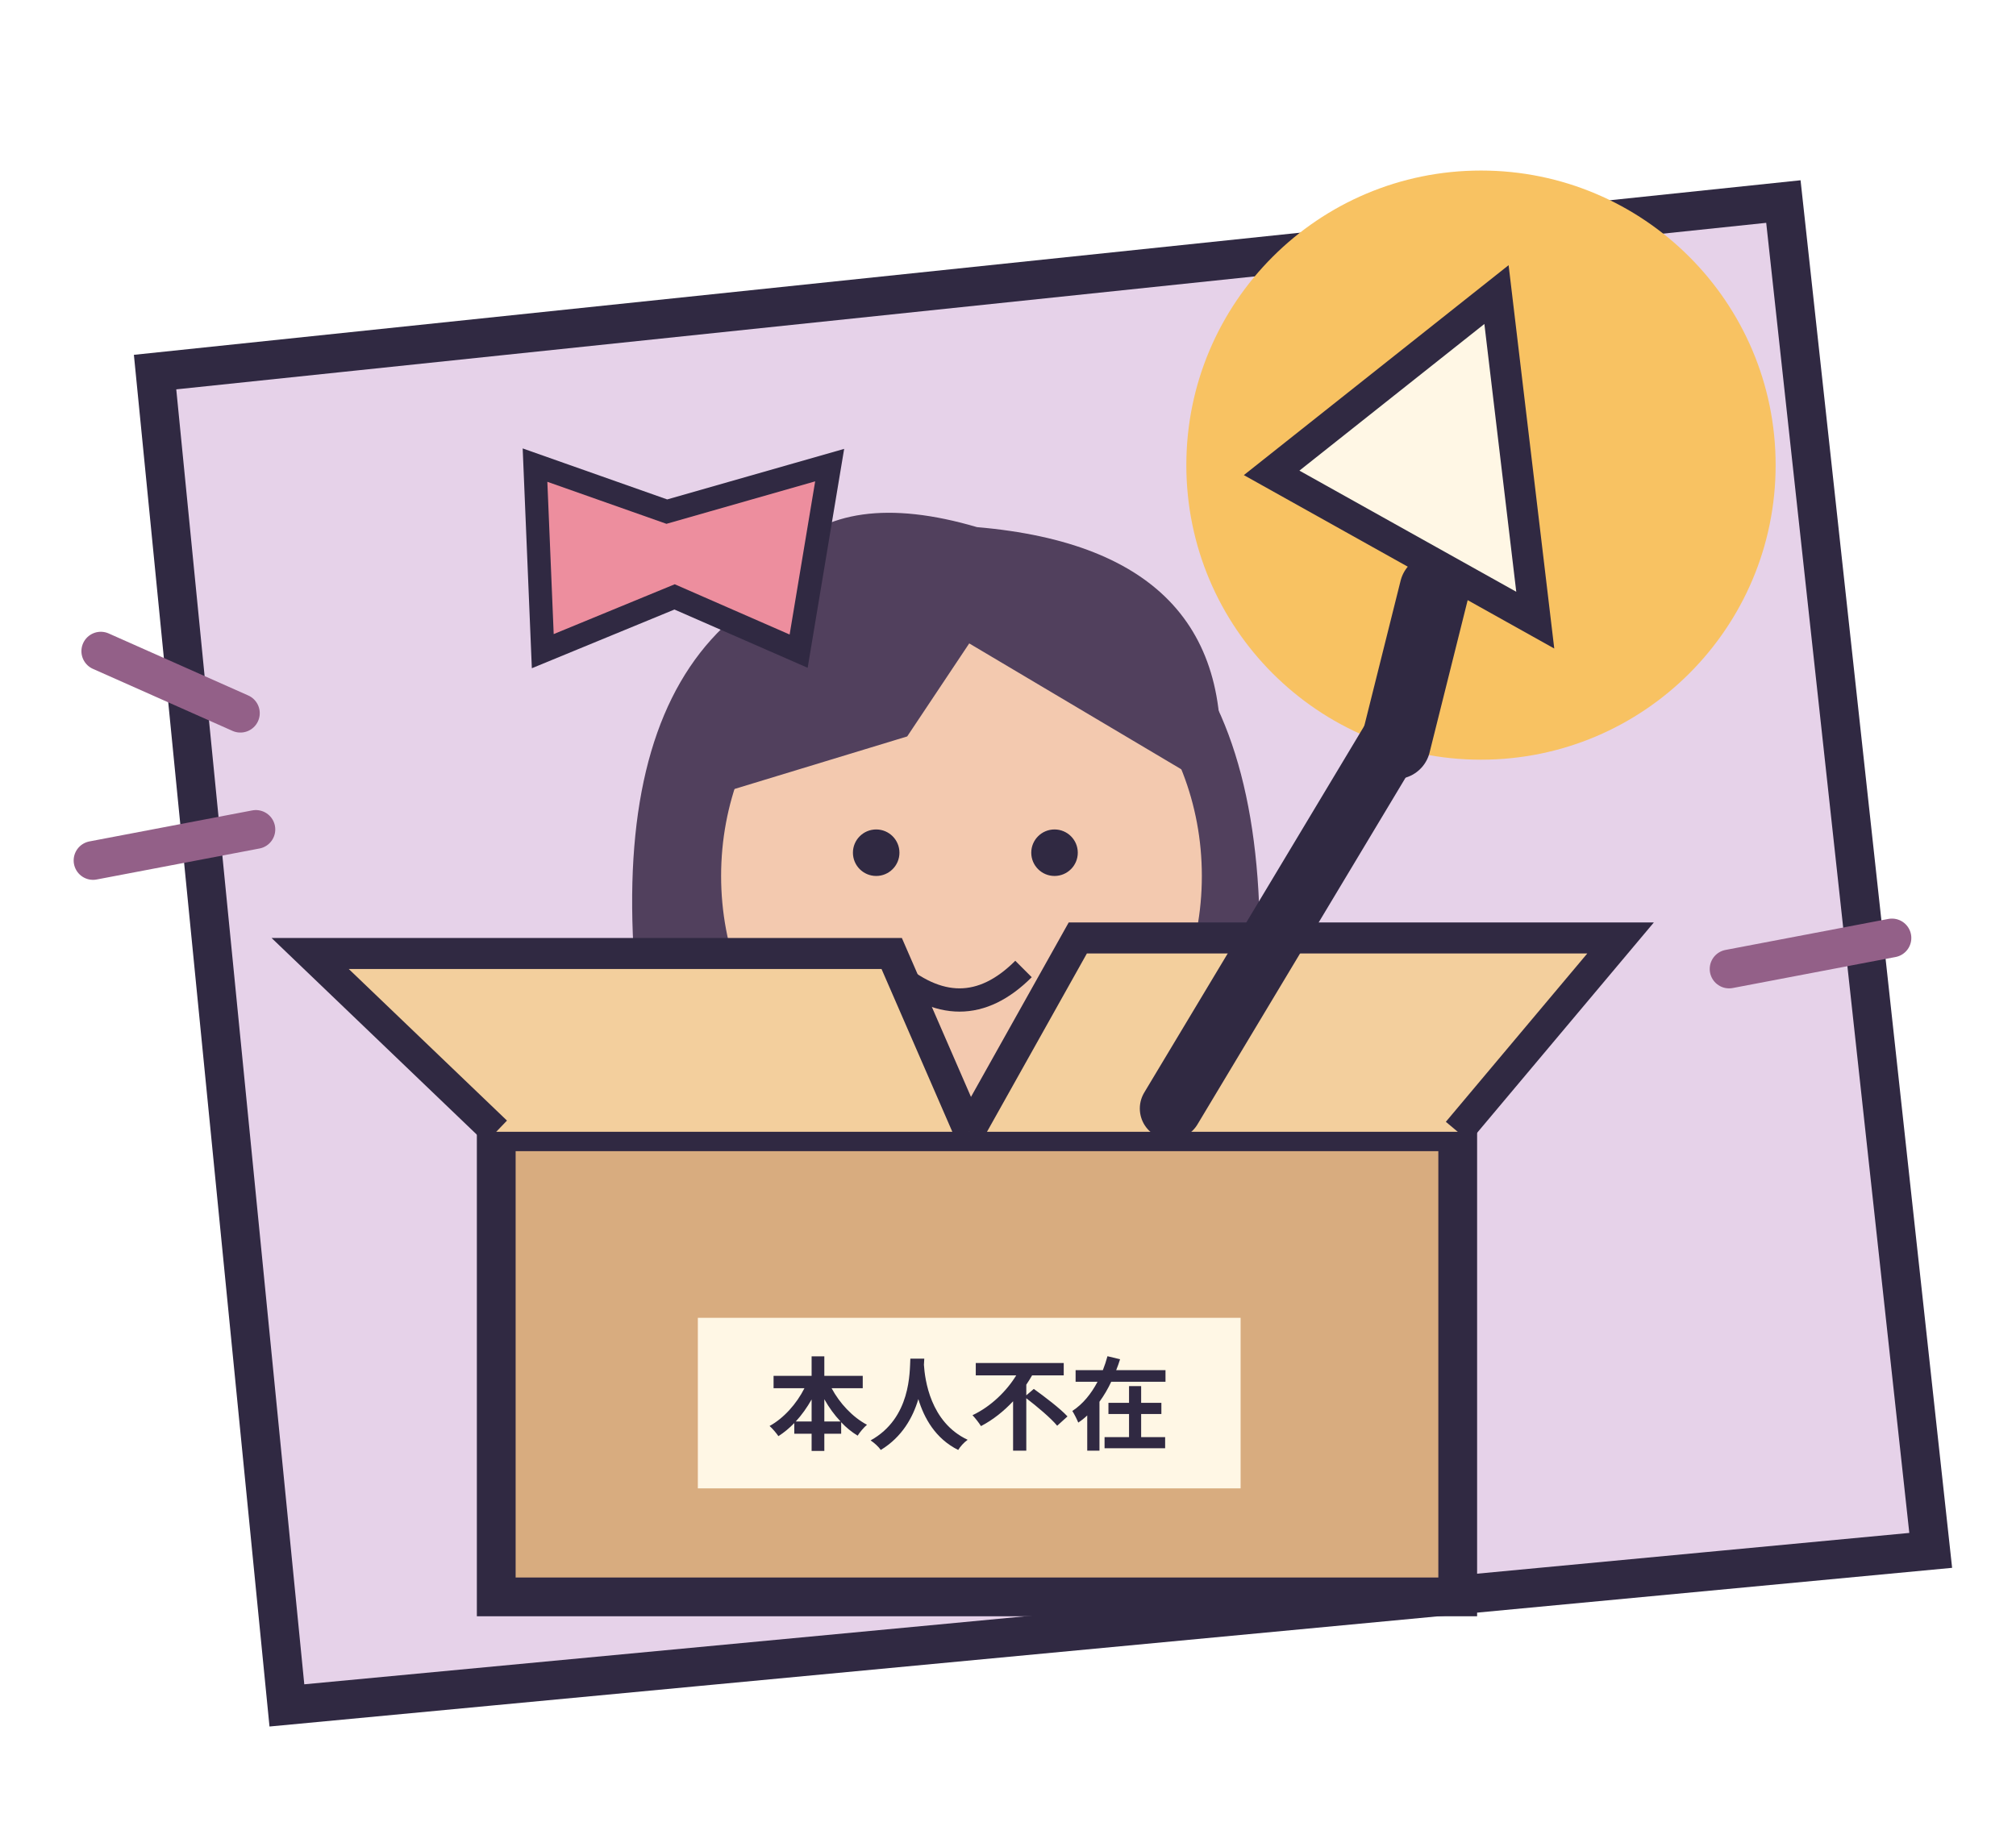
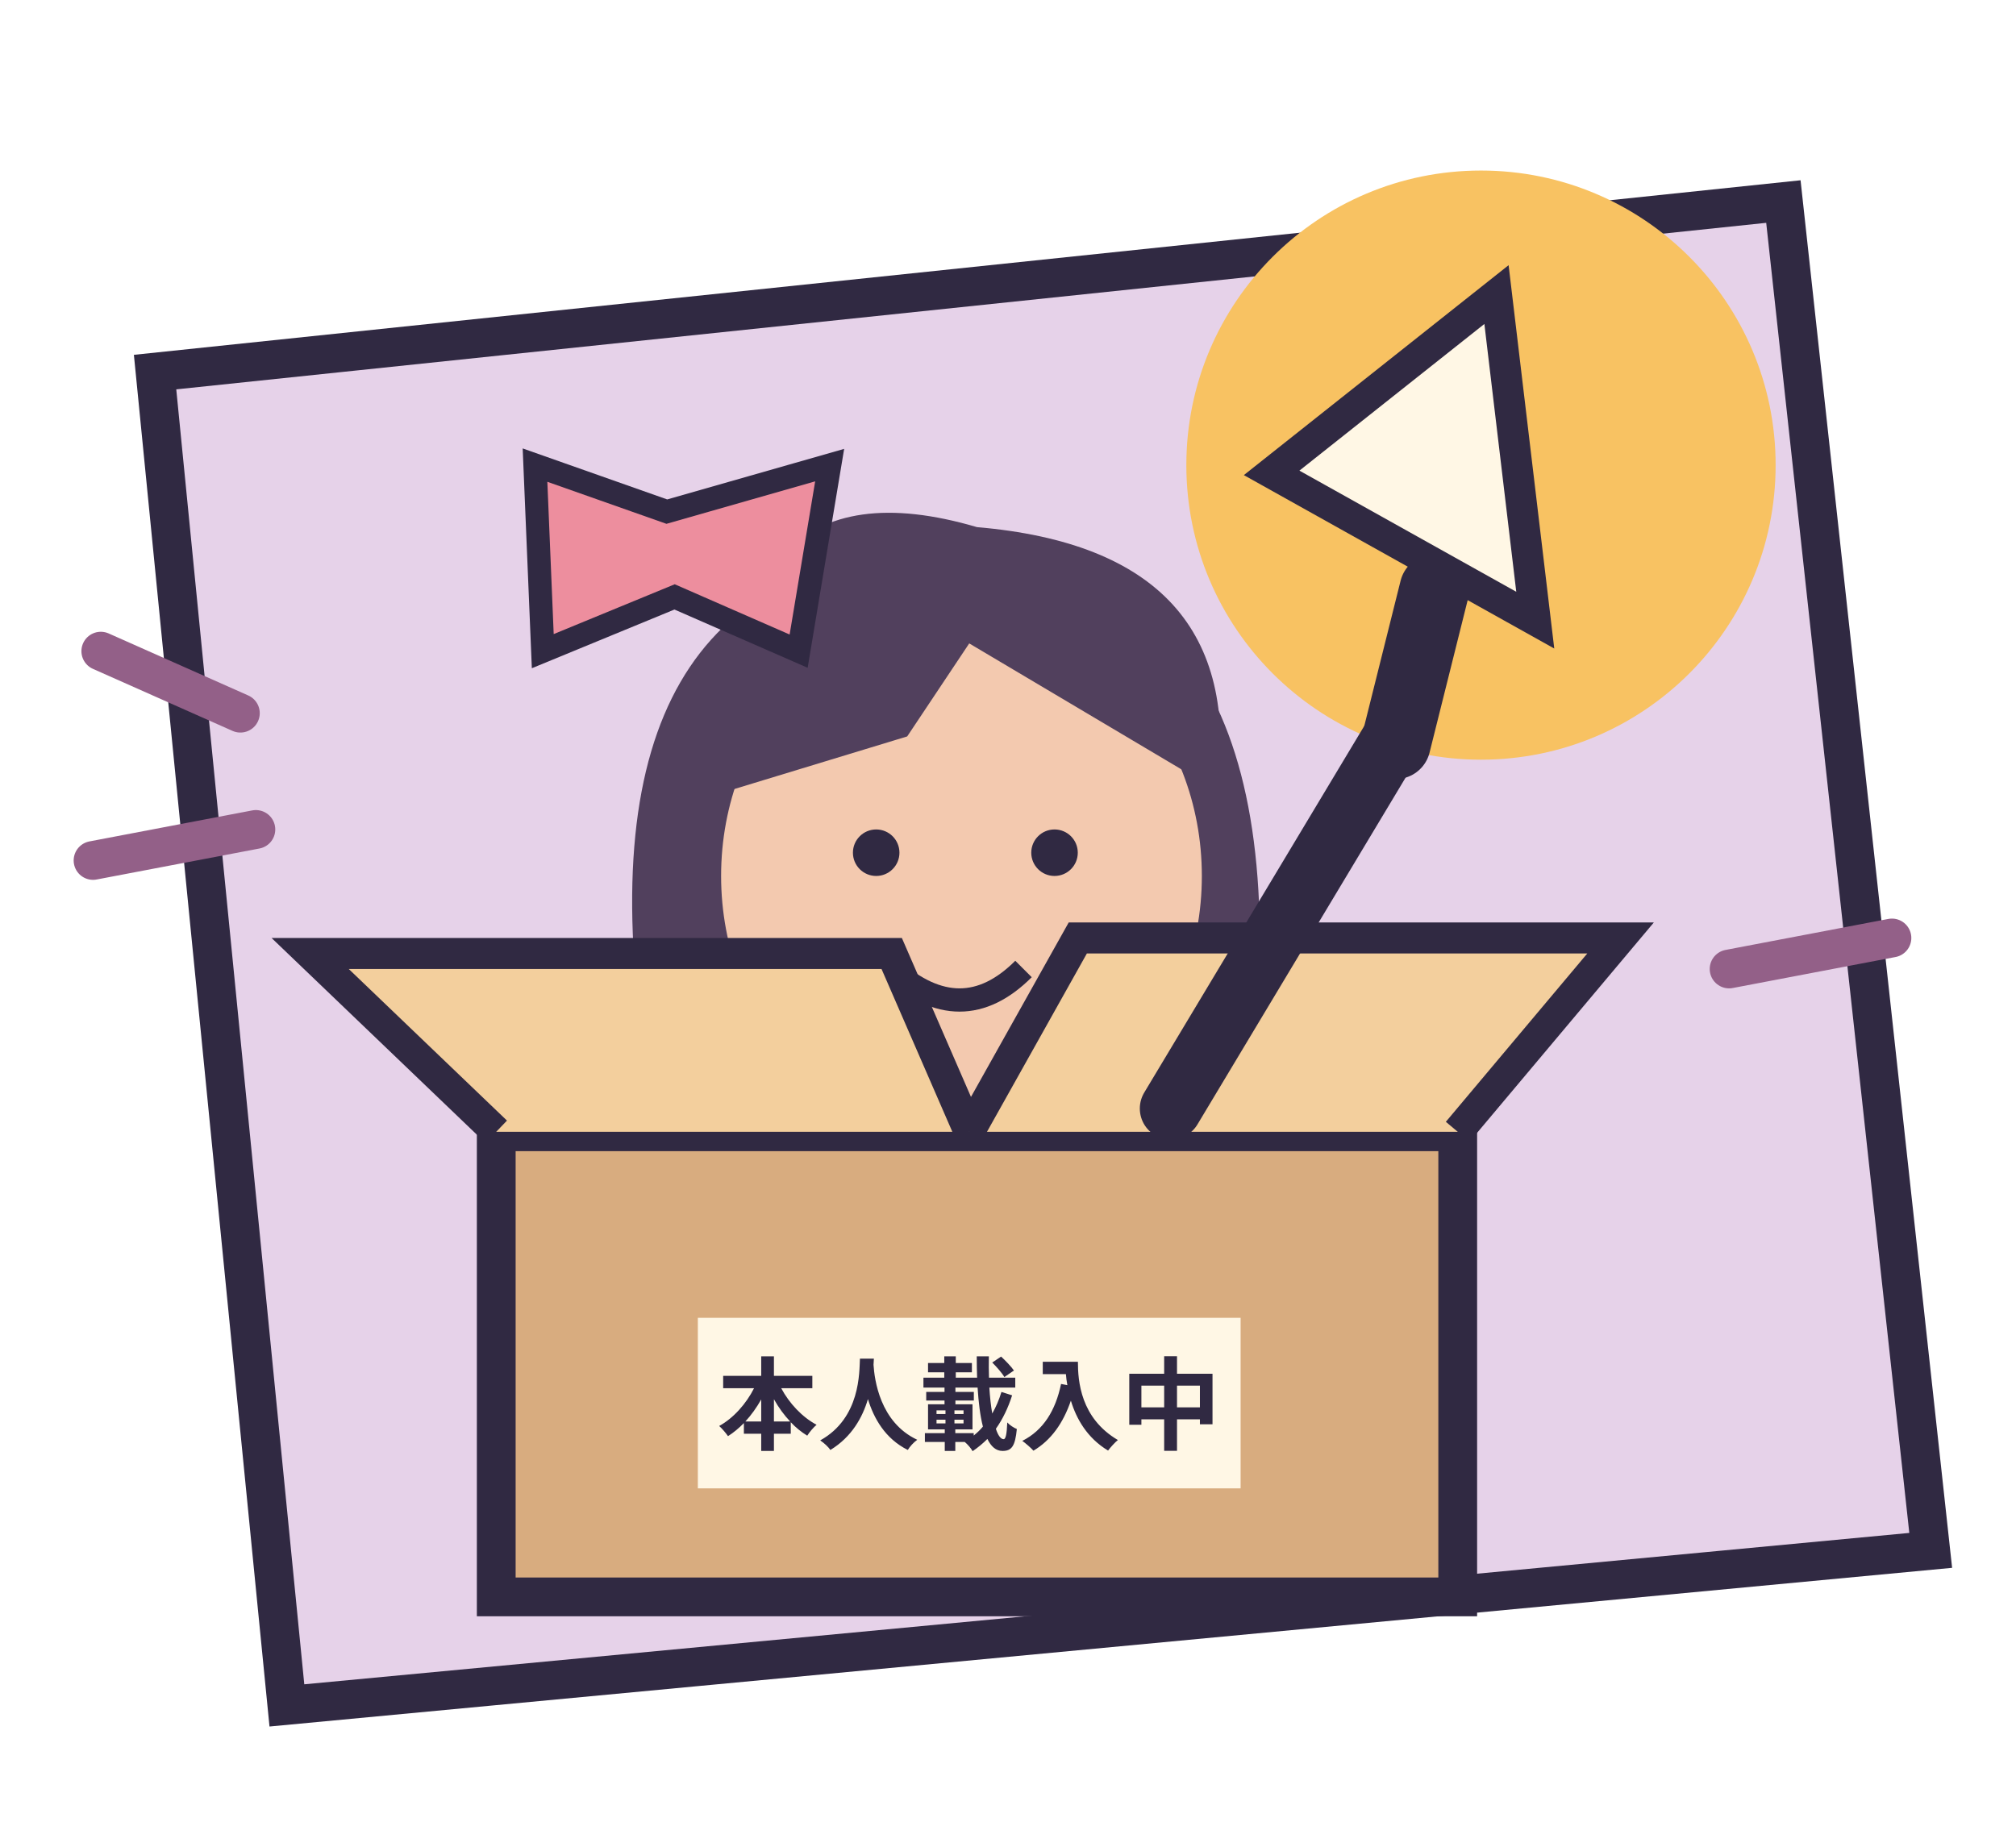
<svg xmlns="http://www.w3.org/2000/svg" viewBox="0 0 260 235">
  <path d="M20 48L230 26l19 174-212 20z" fill="#e6d2e9" stroke="#302942" stroke-width="5" />
  <circle cx="191" cy="60" r="38" fill="#f8c262" />
  <path d="M164 61l29-23 5 42z" fill="#fff7e5" stroke="#302942" stroke-width="4" />
  <path d="M185 76l-5 20" stroke="#302942" stroke-width="9" stroke-linecap="round" />
  <path d="M83 135q-9-62 37-64 47-1 42 62" fill="#51405d" />
  <ellipse cx="124" cy="113" rx="31" ry="34" fill="#f3c9af" />
  <path d="M94 102q-2-44 32-34 35 3 31 34l-32-19-8 12z" fill="#51405d" />
  <path d="M86 66l-17-6 1 24 17-7 16 7 4-24z" fill="#ed8e9e" stroke="#302942" stroke-width="3" />
  <circle cx="113" cy="110" r="3" fill="#302942" />
  <circle cx="136" cy="110" r="3" fill="#302942" />
  <path d="M115 125q9 8 17 0" fill="none" stroke="#302942" stroke-width="3" />
  <path d="M64 146h124v60H64z" fill="#d8ac7f" stroke="#302942" stroke-width="5" />
  <path d="M64 146l-24-23h75l10 23m63 0 21-25h-70l-14 25" fill="#f3cf9d" stroke="#302942" stroke-width="4" />
  <path d="M151 143l30-50" stroke="#302942" stroke-width="8" stroke-linecap="round" />
  <path d="M90 170h70v22H90z" fill="#fff7e5" />
-   <text x="125" y="186" text-anchor="middle" font-size="13" font-weight="bold" fill="#302942">本人不在</text>
+   <text x="125" y="186" text-anchor="middle" font-size="13" font-weight="bold" fill="#302942">本人載入中</text>
  <path d="M31 92l-18-8m20 23-21 4m211 14 21-4" stroke="#936088" stroke-width="5" stroke-linecap="round" />
</svg>
